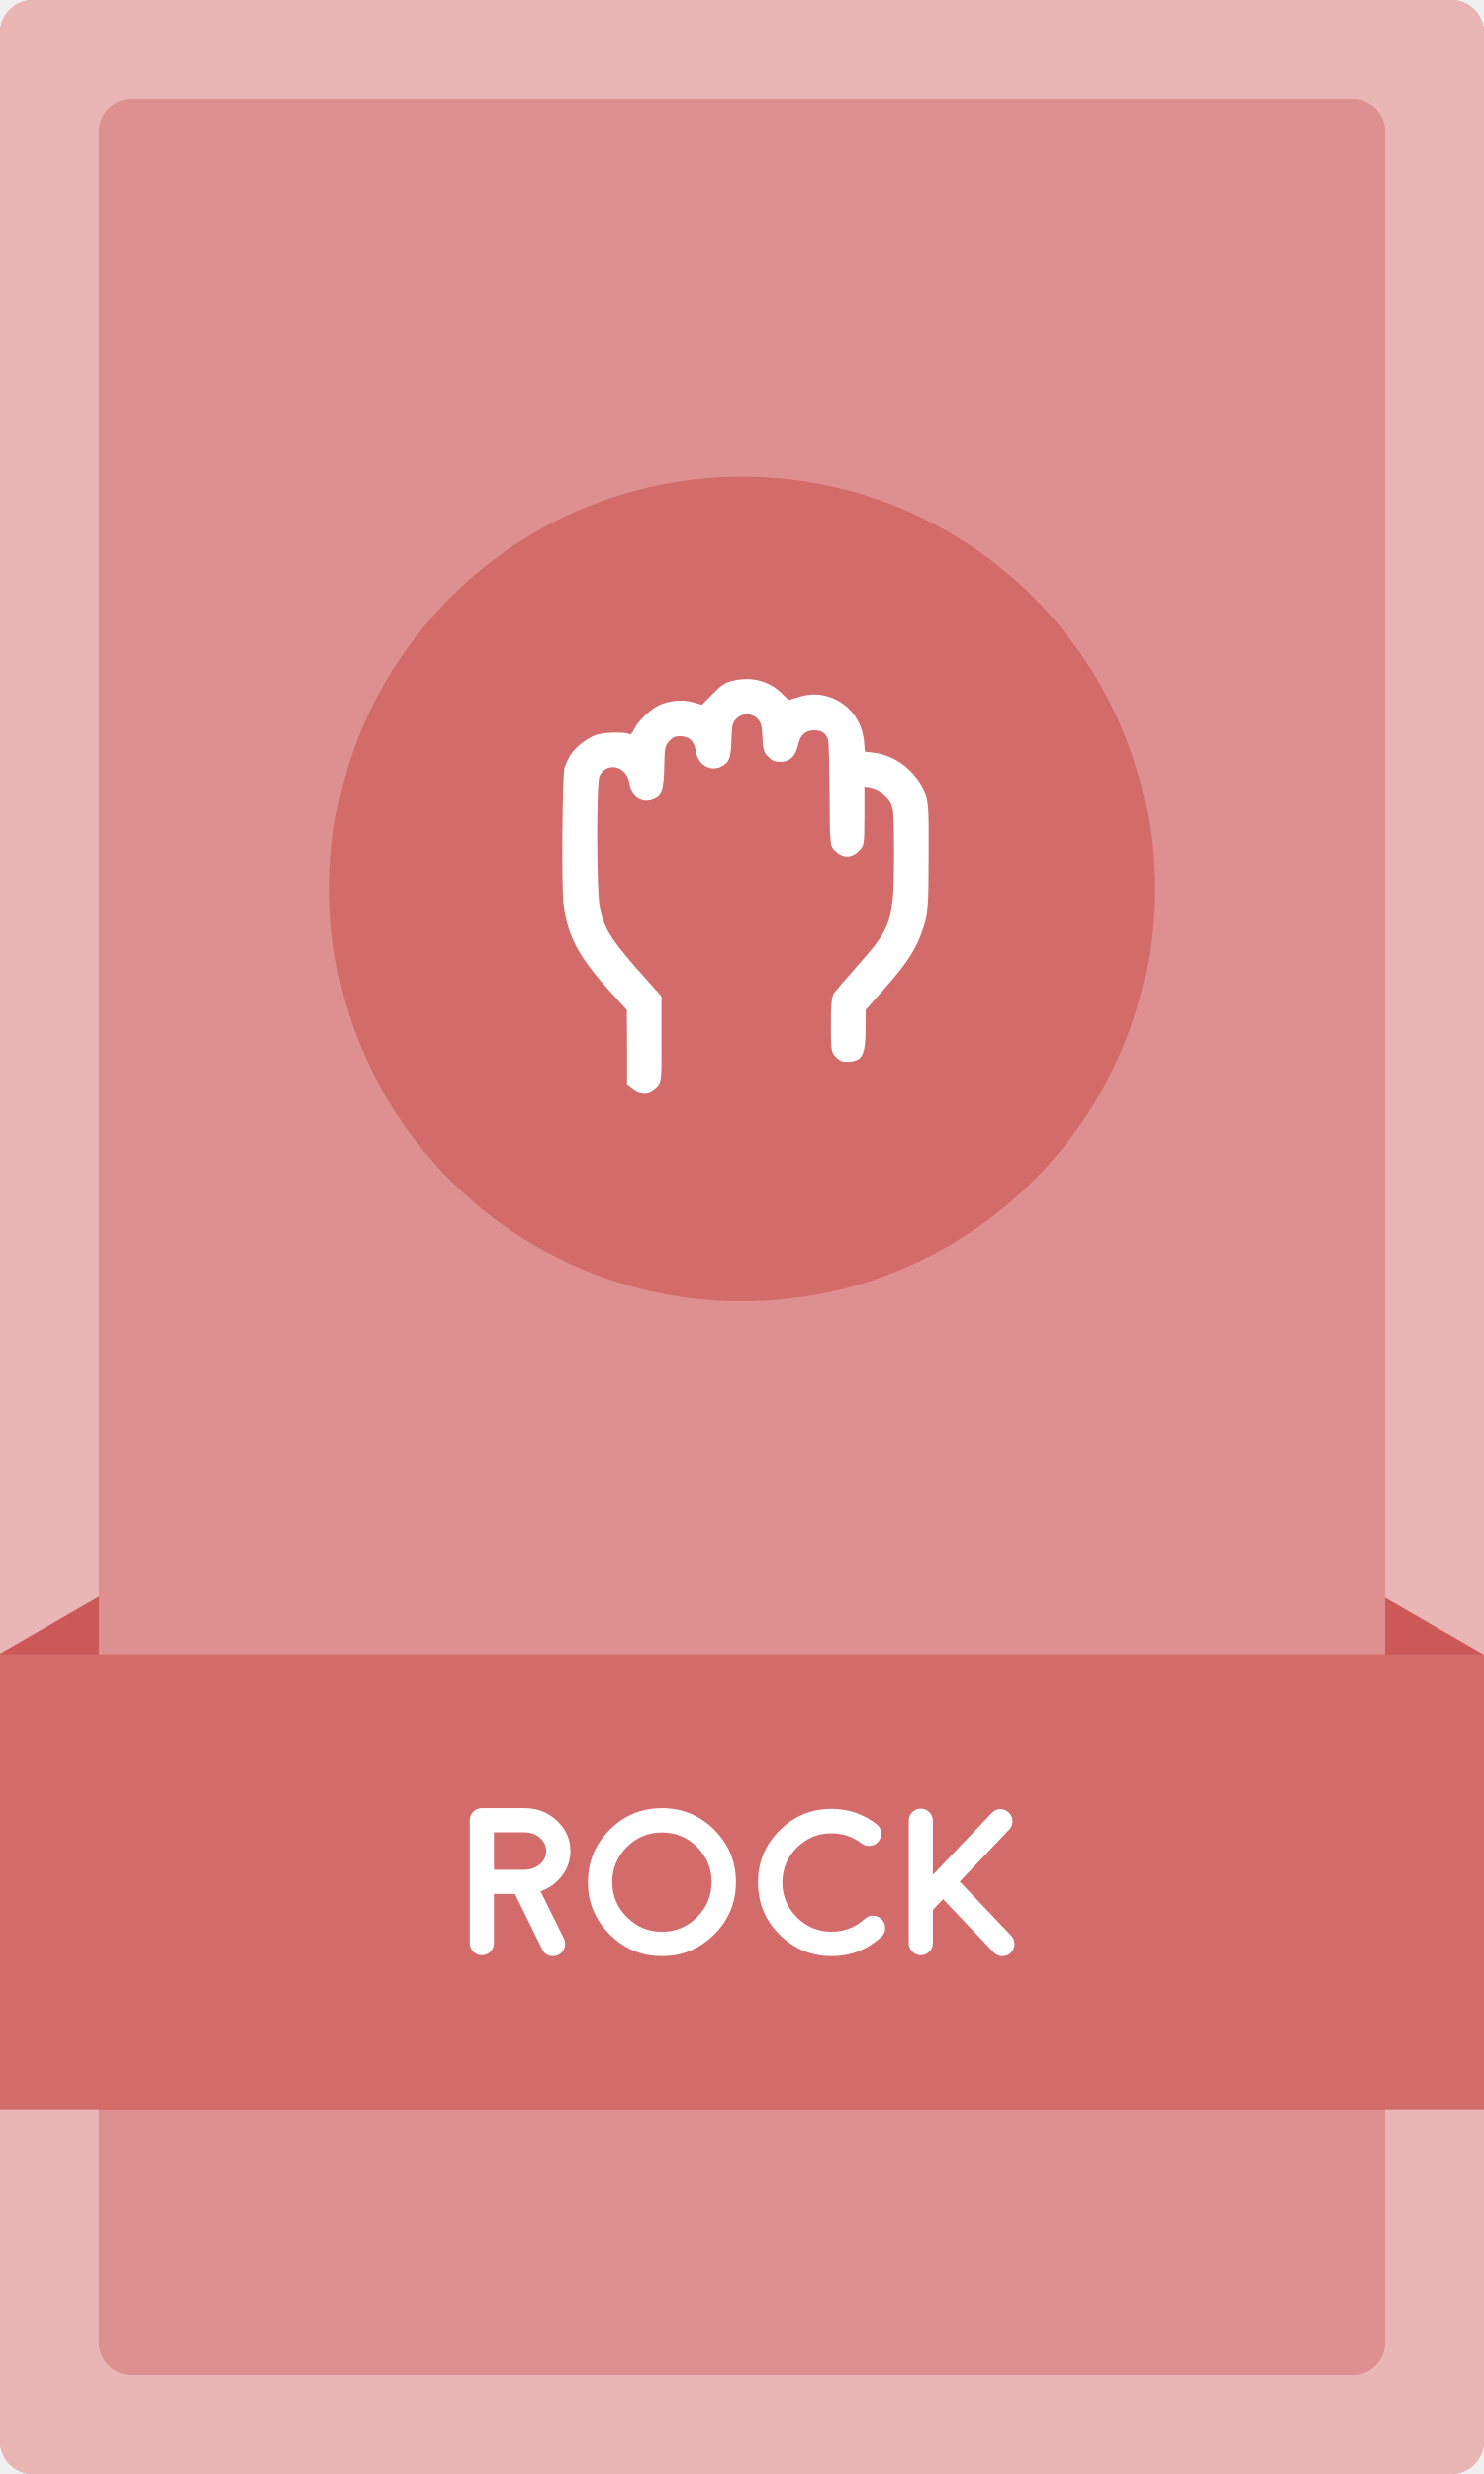
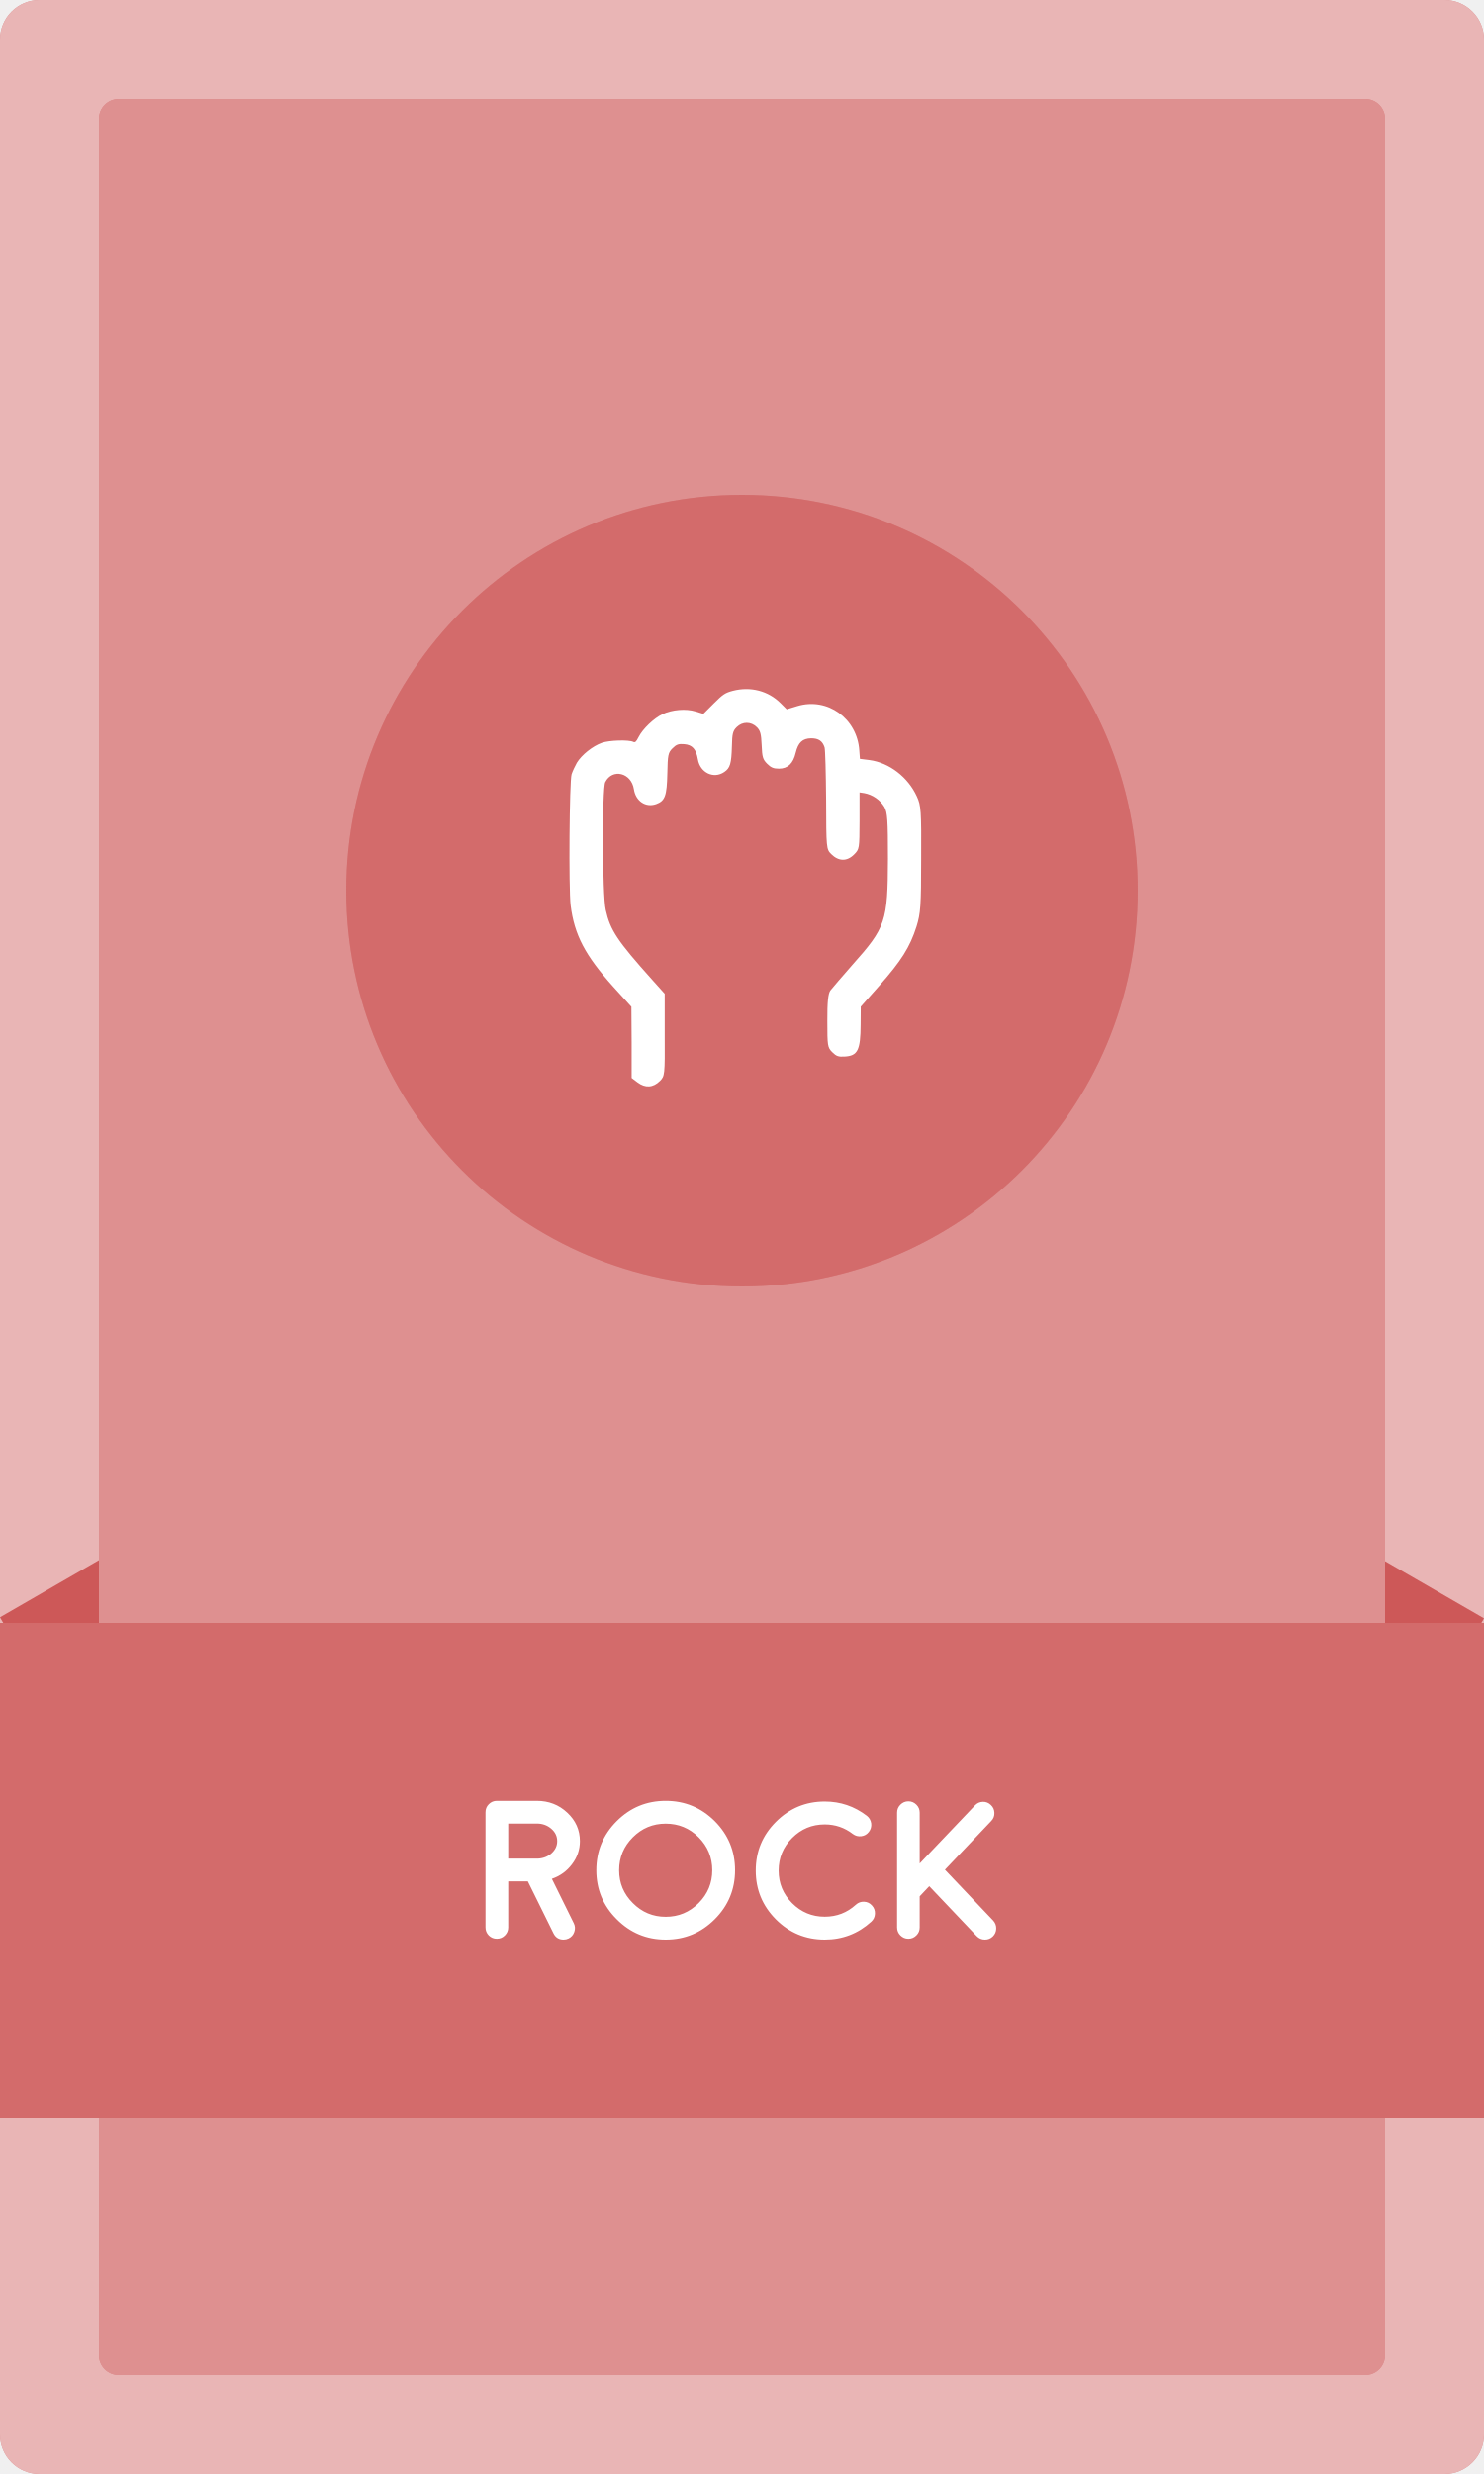
- <svg xmlns="http://www.w3.org/2000/svg" width="900" height="1500" viewBox="0 0 900 1500" fill="none">
-   <rect width="900" height="1500" rx="20" fill="#C84646" />
-   <rect width="900" height="1500" rx="20" fill="white" fill-opacity="0.6" />
-   <rect width="85.169" height="90.438" transform="translate(779 1031.76) rotate(-60)" fill="#C84646" />
-   <rect width="85.169" height="90.438" transform="translate(779 1031.76) rotate(-60)" fill="white" fill-opacity="0.1" />
-   <rect width="85.169" height="90.438" transform="translate(0 1002.58) rotate(-30)" fill="#C84646" />
-   <rect width="85.169" height="90.438" transform="translate(0 1002.58) rotate(-30)" fill="white" fill-opacity="0.1" />
-   <rect x="60" y="60" width="780" height="1380" rx="20" fill="#C84646" />
-   <rect x="60" y="60" width="780" height="1380" rx="20" fill="white" fill-opacity="0.4" />
-   <circle cx="450" cy="539" r="250" fill="#C84646" />
-   <circle cx="450" cy="539" r="250" fill="white" fill-opacity="0.2" />
-   <path d="M345.66 458.254C344.529 460.29 343.02 463.458 342.341 465.494C340.984 469.869 340.456 537.525 341.738 548.311C344.076 566.941 350.94 579.989 368.514 599.524L380.129 612.346L380.28 634.823L380.28 657.299L383.976 660.09C388.878 663.786 393.856 663.484 398.156 659.185C401.173 656.168 401.323 655.414 401.173 630.071L401.173 604.125L393.328 595.376C371.153 570.636 366.779 563.999 363.913 551.177C361.725 542.05 361.575 474.47 363.611 470.472C368.137 461.572 380.129 464.514 381.713 474.998C382.844 482.465 389.18 486.689 395.742 484.351C401.399 482.314 402.53 479.071 402.832 464.891C403.058 453.2 403.36 451.842 406.075 449.127C408.564 446.638 409.922 446.186 413.542 446.487C418.671 446.94 421.009 449.58 422.141 456.142C423.574 464.514 432.097 468.662 438.809 464.061C442.505 461.572 443.335 458.782 443.637 447.619C443.788 439.925 444.24 438.115 446.578 435.777C450.274 432.081 455.705 432.081 459.4 435.777C461.588 437.964 462.116 440.001 462.417 447.091C462.719 454.633 463.172 456.142 465.887 458.857C468.301 461.271 469.884 461.949 473.354 461.949C478.935 461.949 482.33 458.706 483.913 451.993C485.497 445.431 488.213 442.867 493.719 442.791C498.395 442.791 500.884 444.526 502.166 448.524C502.619 449.881 502.996 464.891 503.147 481.937C503.222 512.031 503.298 512.861 506.315 515.878C510.991 520.554 516.271 520.705 520.796 516.18C524.19 512.786 524.19 512.484 524.266 494.759L524.266 476.959L527.283 477.411C532.487 478.392 537.239 481.635 539.954 486.161C541.915 489.63 542.217 494.457 542.217 519.046C542.066 558.568 540.859 562.189 519.74 585.872C513.178 593.339 506.843 600.731 505.787 602.088C504.429 604.05 503.826 609.329 503.901 621.322C503.901 637.01 504.052 638.066 506.993 641.008C509.558 643.572 510.916 644.025 514.762 643.798C523.059 643.346 524.869 639.876 524.945 623.509L525.02 612.271L536.711 599.072C550.589 583.383 556.095 574.709 560.243 561.661C562.808 553.364 563.185 548.763 563.185 519.046C563.336 488.574 563.109 485.18 560.47 479.523C554.888 467.304 543.046 458.178 530.526 456.519L524.492 455.765L524.115 450.56C522.833 430.271 503.976 416.695 484.969 422.427L478.257 424.463L474.41 420.617C466.566 412.772 455.403 409.906 444.24 412.772C439.337 414.055 437.904 415.035 432.172 420.767L425.61 427.329L420.632 425.821C414.523 423.935 405.773 424.69 399.739 427.556C394.309 430.12 387.219 436.908 384.655 442.037C383.146 445.054 382.467 445.582 381.336 445.054C378.545 443.621 366.1 443.998 361.424 445.658C355.541 447.77 348.677 453.276 345.66 458.254Z" fill="white" />
-   <rect width="900" height="276" transform="translate(0 1003)" fill="#C84646" />
-   <rect width="900" height="276" transform="translate(0 1003)" fill="white" fill-opacity="0.2" />
-   <path d="M299.562 1133.62H318.562C322.062 1133.5 325.062 1132.35 327.562 1130.19C330.021 1127.98 331.25 1125.35 331.25 1122.31C331.25 1119.15 329.958 1116.46 327.375 1114.25C324.792 1112.04 321.688 1110.94 318.062 1110.94H299.562V1133.62ZM337.75 1103.88C343.208 1108.96 345.938 1115.1 345.938 1122.31C345.938 1127.81 344.229 1132.79 340.812 1137.25C337.521 1141.67 333.188 1144.81 327.812 1146.69L342 1175.44C342.875 1177.23 342.979 1179.08 342.312 1181C341.688 1182.92 340.458 1184.33 338.625 1185.25C337.583 1185.75 336.5 1186 335.375 1186C332.333 1186 330.146 1184.62 328.812 1181.88L312.25 1148.31H299.562V1178.12C299.562 1180.12 298.833 1181.85 297.375 1183.31C295.958 1184.73 294.229 1185.44 292.188 1185.44C290.188 1185.44 288.458 1184.73 287 1183.31C285.583 1181.85 284.875 1180.12 284.875 1178.12V1103.62C284.875 1101.58 285.583 1099.85 287 1098.44C288.458 1096.98 290.188 1096.25 292.188 1096.25H318.062C325.771 1096.25 332.333 1098.79 337.75 1103.88ZM422.75 1119.81C416.833 1113.94 409.729 1111 401.438 1111C393.146 1111 386.062 1113.94 380.188 1119.81C374.271 1125.73 371.312 1132.83 371.312 1141.12C371.312 1149.42 374.271 1156.5 380.188 1162.38C386.062 1168.29 393.146 1171.25 401.438 1171.25C409.729 1171.25 416.833 1168.29 422.75 1162.38C428.625 1156.5 431.562 1149.42 431.562 1141.12C431.562 1132.83 428.625 1125.73 422.75 1119.81ZM433.188 1172.81C424.396 1181.6 413.812 1186 401.438 1186C389.062 1186 378.5 1181.6 369.75 1172.81C360.958 1164.06 356.562 1153.5 356.562 1141.12C356.562 1128.75 360.958 1118.17 369.75 1109.38C378.5 1100.62 389.062 1096.25 401.438 1096.25C413.812 1096.25 424.396 1100.62 433.188 1109.38C441.938 1118.17 446.312 1128.75 446.312 1141.12C446.312 1153.5 441.938 1164.06 433.188 1172.81ZM534.438 1174.38C525.896 1182.12 515.854 1186 504.312 1186C492.021 1186 481.5 1181.65 472.75 1172.94C464.042 1164.19 459.688 1153.67 459.688 1141.38C459.688 1129.04 464.042 1118.52 472.75 1109.81C481.5 1101.06 492.021 1096.69 504.312 1096.69C514.438 1096.69 523.521 1099.77 531.562 1105.94C533.146 1107.19 534.083 1108.81 534.375 1110.81C534.625 1112.85 534.125 1114.69 532.875 1116.31C531.625 1117.94 530 1118.88 528 1119.12C525.958 1119.38 524.125 1118.9 522.5 1117.69C517.167 1113.56 511.104 1111.5 504.312 1111.5C496.104 1111.5 489.083 1114.42 483.25 1120.25C477.417 1126.08 474.5 1133.12 474.5 1141.38C474.5 1149.58 477.417 1156.6 483.25 1162.44C489.083 1168.27 496.104 1171.19 504.312 1171.19C512.062 1171.19 518.771 1168.6 524.438 1163.44C525.938 1162.06 527.708 1161.42 529.75 1161.5C531.792 1161.58 533.5 1162.4 534.875 1163.94C536.25 1165.44 536.896 1167.21 536.812 1169.25C536.729 1171.29 535.938 1173 534.438 1174.38ZM563.625 1183.25C562.167 1184.71 560.438 1185.44 558.438 1185.44C556.438 1185.44 554.708 1184.71 553.25 1183.25C551.833 1181.83 551.125 1180.12 551.125 1178.12V1103.88C551.125 1101.88 551.833 1100.17 553.25 1098.75C554.708 1097.29 556.438 1096.56 558.438 1096.56C560.438 1096.56 562.167 1097.29 563.625 1098.75C565.042 1100.17 565.75 1101.88 565.75 1103.88V1136.75L601.5 1099.19C602.875 1097.73 604.583 1096.96 606.625 1096.88C608.625 1096.83 610.354 1097.52 611.812 1098.94C613.271 1100.31 614.021 1102 614.062 1104C614.146 1106.04 613.479 1107.79 612.062 1109.25L582.062 1140.81L613.25 1173.62C614.625 1175.12 615.292 1176.88 615.25 1178.88C615.208 1180.88 614.458 1182.58 613 1184C611.583 1185.33 609.896 1186 607.938 1186C605.854 1186 604.083 1185.25 602.625 1183.75L571.938 1151.44L565.75 1158V1178.12C565.75 1180.12 565.042 1181.83 563.625 1183.25Z" fill="white" />
+ <svg xmlns="http://www.w3.org/2000/svg" width="150" height="250" viewBox="0 0 150 250" fill="none">
+   <rect width="150" height="250" rx="4" fill="#C84646" />
+   <rect width="150" height="250" rx="4" fill="white" fill-opacity="0.6" />
+   <rect width="14.196" height="15.075" transform="translate(129.847 168.294) rotate(-60)" fill="#C84646" />
+   <rect width="14.196" height="15.075" transform="translate(129.847 168.294) rotate(-60)" fill="white" fill-opacity="0.1" />
+   <rect width="14.196" height="15.075" transform="translate(0 163.431) rotate(-30)" fill="#C84646" />
+   <rect width="14.196" height="15.075" transform="translate(0 163.431) rotate(-30)" fill="white" fill-opacity="0.1" />
+   <g clip-path="url(#clip0_205_82)">
+     <rect x="10" y="10" width="130" height="230" rx="2" fill="#C84646" />
+     <rect x="10" y="10" width="130" height="230" rx="2" fill="white" fill-opacity="0.4" />
+     <circle cx="75" cy="90" r="40" fill="#C84646" />
+     <circle cx="75" cy="90" r="40" fill="white" fill-opacity="0.2" />
+     <path d="M58.305 77.081C58.124 77.407 57.883 77.914 57.774 78.24C57.557 78.94 57.473 89.765 57.678 91.49C58.052 94.471 59.15 96.559 61.962 99.685L63.821 101.736L63.845 105.332L63.845 108.929L64.436 109.375C65.22 109.966 66.017 109.918 66.705 109.23C67.187 108.748 67.212 108.627 67.187 104.572L67.187 100.421L65.932 99.021C62.384 95.062 61.684 94.001 61.226 91.949C60.876 90.489 60.852 79.676 61.178 79.036C61.902 77.612 63.821 78.083 64.074 79.76C64.255 80.955 65.269 81.631 66.319 81.257C67.224 80.931 67.405 80.412 67.453 78.143C67.489 76.273 67.537 76.055 67.972 75.621C68.37 75.223 68.587 75.15 69.167 75.199C69.987 75.271 70.361 75.694 70.542 76.743C70.772 78.083 72.135 78.747 73.209 78.01C73.801 77.612 73.933 77.166 73.982 75.38C74.006 74.149 74.078 73.859 74.452 73.485C75.044 72.894 75.913 72.894 76.504 73.485C76.854 73.835 76.938 74.161 76.987 75.295C77.035 76.502 77.107 76.743 77.542 77.178C77.928 77.564 78.181 77.673 78.737 77.673C79.629 77.673 80.173 77.154 80.426 76.08C80.679 75.03 81.114 74.619 81.995 74.607C82.743 74.607 83.141 74.885 83.346 75.525C83.419 75.742 83.479 78.143 83.503 80.871C83.515 85.686 83.528 85.819 84.01 86.301C84.758 87.049 85.603 87.073 86.327 86.35C86.87 85.806 86.87 85.758 86.882 82.922V80.074L87.365 80.147C88.198 80.303 88.958 80.822 89.392 81.546C89.706 82.102 89.754 82.874 89.754 86.808C89.73 93.132 89.537 93.711 86.158 97.5C85.108 98.695 84.095 99.878 83.926 100.095C83.709 100.409 83.612 101.253 83.624 103.172C83.624 105.682 83.648 105.851 84.119 106.322C84.529 106.732 84.746 106.805 85.362 106.768C86.689 106.696 86.979 106.141 86.991 103.522L87.003 101.724L88.874 99.612C91.094 97.102 91.975 95.714 92.639 93.626C93.049 92.299 93.109 91.563 93.109 86.808C93.134 81.933 93.097 81.389 92.675 80.484C91.782 78.529 89.887 77.069 87.884 76.804L86.919 76.683L86.858 75.85C86.653 72.604 83.636 70.432 80.595 71.349L79.521 71.675L78.905 71.059C77.65 69.804 75.864 69.346 74.078 69.804C73.294 70.009 73.064 70.166 72.147 71.084L71.097 72.133L70.301 71.892C69.323 71.59 67.924 71.711 66.958 72.17C66.089 72.58 64.955 73.666 64.545 74.487C64.303 74.969 64.195 75.054 64.014 74.969C63.567 74.74 61.576 74.8 60.828 75.066C59.886 75.404 58.788 76.285 58.305 77.081Z" fill="white" />
+   </g>
+   <rect width="150" height="50" transform="translate(0 164)" fill="#C84646" />
+   <rect width="150" height="50" transform="translate(0 164)" fill="white" fill-opacity="0.2" />
+   <path d="M51.369 187.816H54.338C54.885 187.797 55.353 187.618 55.744 187.279C56.128 186.934 56.32 186.524 56.32 186.049C56.32 185.554 56.118 185.134 55.715 184.789C55.311 184.444 54.826 184.271 54.26 184.271H51.369V187.816ZM57.336 183.168C58.189 183.962 58.615 184.923 58.615 186.049C58.615 186.908 58.348 187.686 57.815 188.383C57.3 189.073 56.623 189.564 55.783 189.857L58 194.35C58.137 194.63 58.153 194.919 58.049 195.219C57.951 195.518 57.759 195.74 57.473 195.883C57.31 195.961 57.141 196 56.965 196C56.49 196 56.148 195.785 55.94 195.355L53.352 190.111H51.369V194.77C51.369 195.082 51.255 195.352 51.027 195.58C50.806 195.801 50.536 195.912 50.217 195.912C49.904 195.912 49.634 195.801 49.406 195.58C49.185 195.352 49.074 195.082 49.074 194.77V183.129C49.074 182.81 49.185 182.54 49.406 182.318C49.634 182.09 49.904 181.977 50.217 181.977H54.26C55.464 181.977 56.49 182.374 57.336 183.168ZM70.617 185.658C69.693 184.74 68.583 184.281 67.287 184.281C65.992 184.281 64.885 184.74 63.967 185.658C63.042 186.583 62.58 187.693 62.58 188.988C62.58 190.284 63.042 191.391 63.967 192.309C64.885 193.233 65.992 193.695 67.287 193.695C68.583 193.695 69.693 193.233 70.617 192.309C71.535 191.391 71.994 190.284 71.994 188.988C71.994 187.693 71.535 186.583 70.617 185.658ZM72.248 193.939C70.874 195.313 69.221 196 67.287 196C65.353 196 63.703 195.313 62.336 193.939C60.962 192.572 60.275 190.922 60.275 188.988C60.275 187.055 60.962 185.401 62.336 184.027C63.703 182.66 65.353 181.977 67.287 181.977C69.221 181.977 70.874 182.66 72.248 184.027C73.615 185.401 74.299 187.055 74.299 188.988C74.299 190.922 73.615 192.572 72.248 193.939ZM88.068 194.184C86.734 195.395 85.165 196 83.361 196C81.441 196 79.797 195.32 78.43 193.959C77.069 192.592 76.389 190.948 76.389 189.027C76.389 187.1 77.069 185.456 78.43 184.096C79.797 182.729 81.441 182.045 83.361 182.045C84.943 182.045 86.363 182.527 87.619 183.49C87.867 183.686 88.013 183.939 88.059 184.252C88.098 184.571 88.019 184.857 87.824 185.111C87.629 185.365 87.375 185.512 87.062 185.551C86.743 185.59 86.457 185.515 86.203 185.326C85.37 184.682 84.422 184.359 83.361 184.359C82.079 184.359 80.982 184.815 80.07 185.727C79.159 186.638 78.703 187.738 78.703 189.027C78.703 190.31 79.159 191.407 80.07 192.318C80.982 193.23 82.079 193.686 83.361 193.686C84.572 193.686 85.62 193.282 86.506 192.475C86.74 192.26 87.017 192.159 87.336 192.172C87.655 192.185 87.922 192.312 88.137 192.553C88.352 192.787 88.453 193.064 88.439 193.383C88.426 193.702 88.303 193.969 88.068 194.184ZM92.629 195.57C92.401 195.798 92.131 195.912 91.818 195.912C91.506 195.912 91.236 195.798 91.008 195.57C90.787 195.349 90.676 195.082 90.676 194.77V183.168C90.676 182.855 90.787 182.589 91.008 182.367C91.236 182.139 91.506 182.025 91.818 182.025C92.131 182.025 92.401 182.139 92.629 182.367C92.85 182.589 92.961 182.855 92.961 183.168V188.305L98.547 182.436C98.762 182.208 99.029 182.087 99.348 182.074C99.66 182.068 99.93 182.175 100.158 182.396C100.386 182.611 100.503 182.875 100.51 183.188C100.523 183.507 100.419 183.78 100.197 184.008L95.51 188.939L100.383 194.066C100.598 194.301 100.702 194.574 100.695 194.887C100.689 195.199 100.572 195.466 100.344 195.688C100.122 195.896 99.859 196 99.553 196C99.227 196 98.951 195.883 98.723 195.648L93.928 190.6L92.961 191.625V194.77C92.961 195.082 92.85 195.349 92.629 195.57Z" fill="white" />
+   <defs>
+     <clipPath id="clip0_205_82">
+       <rect x="10" y="10" width="130" height="230" rx="2" fill="white" />
+     </clipPath>
+   </defs>
</svg>
